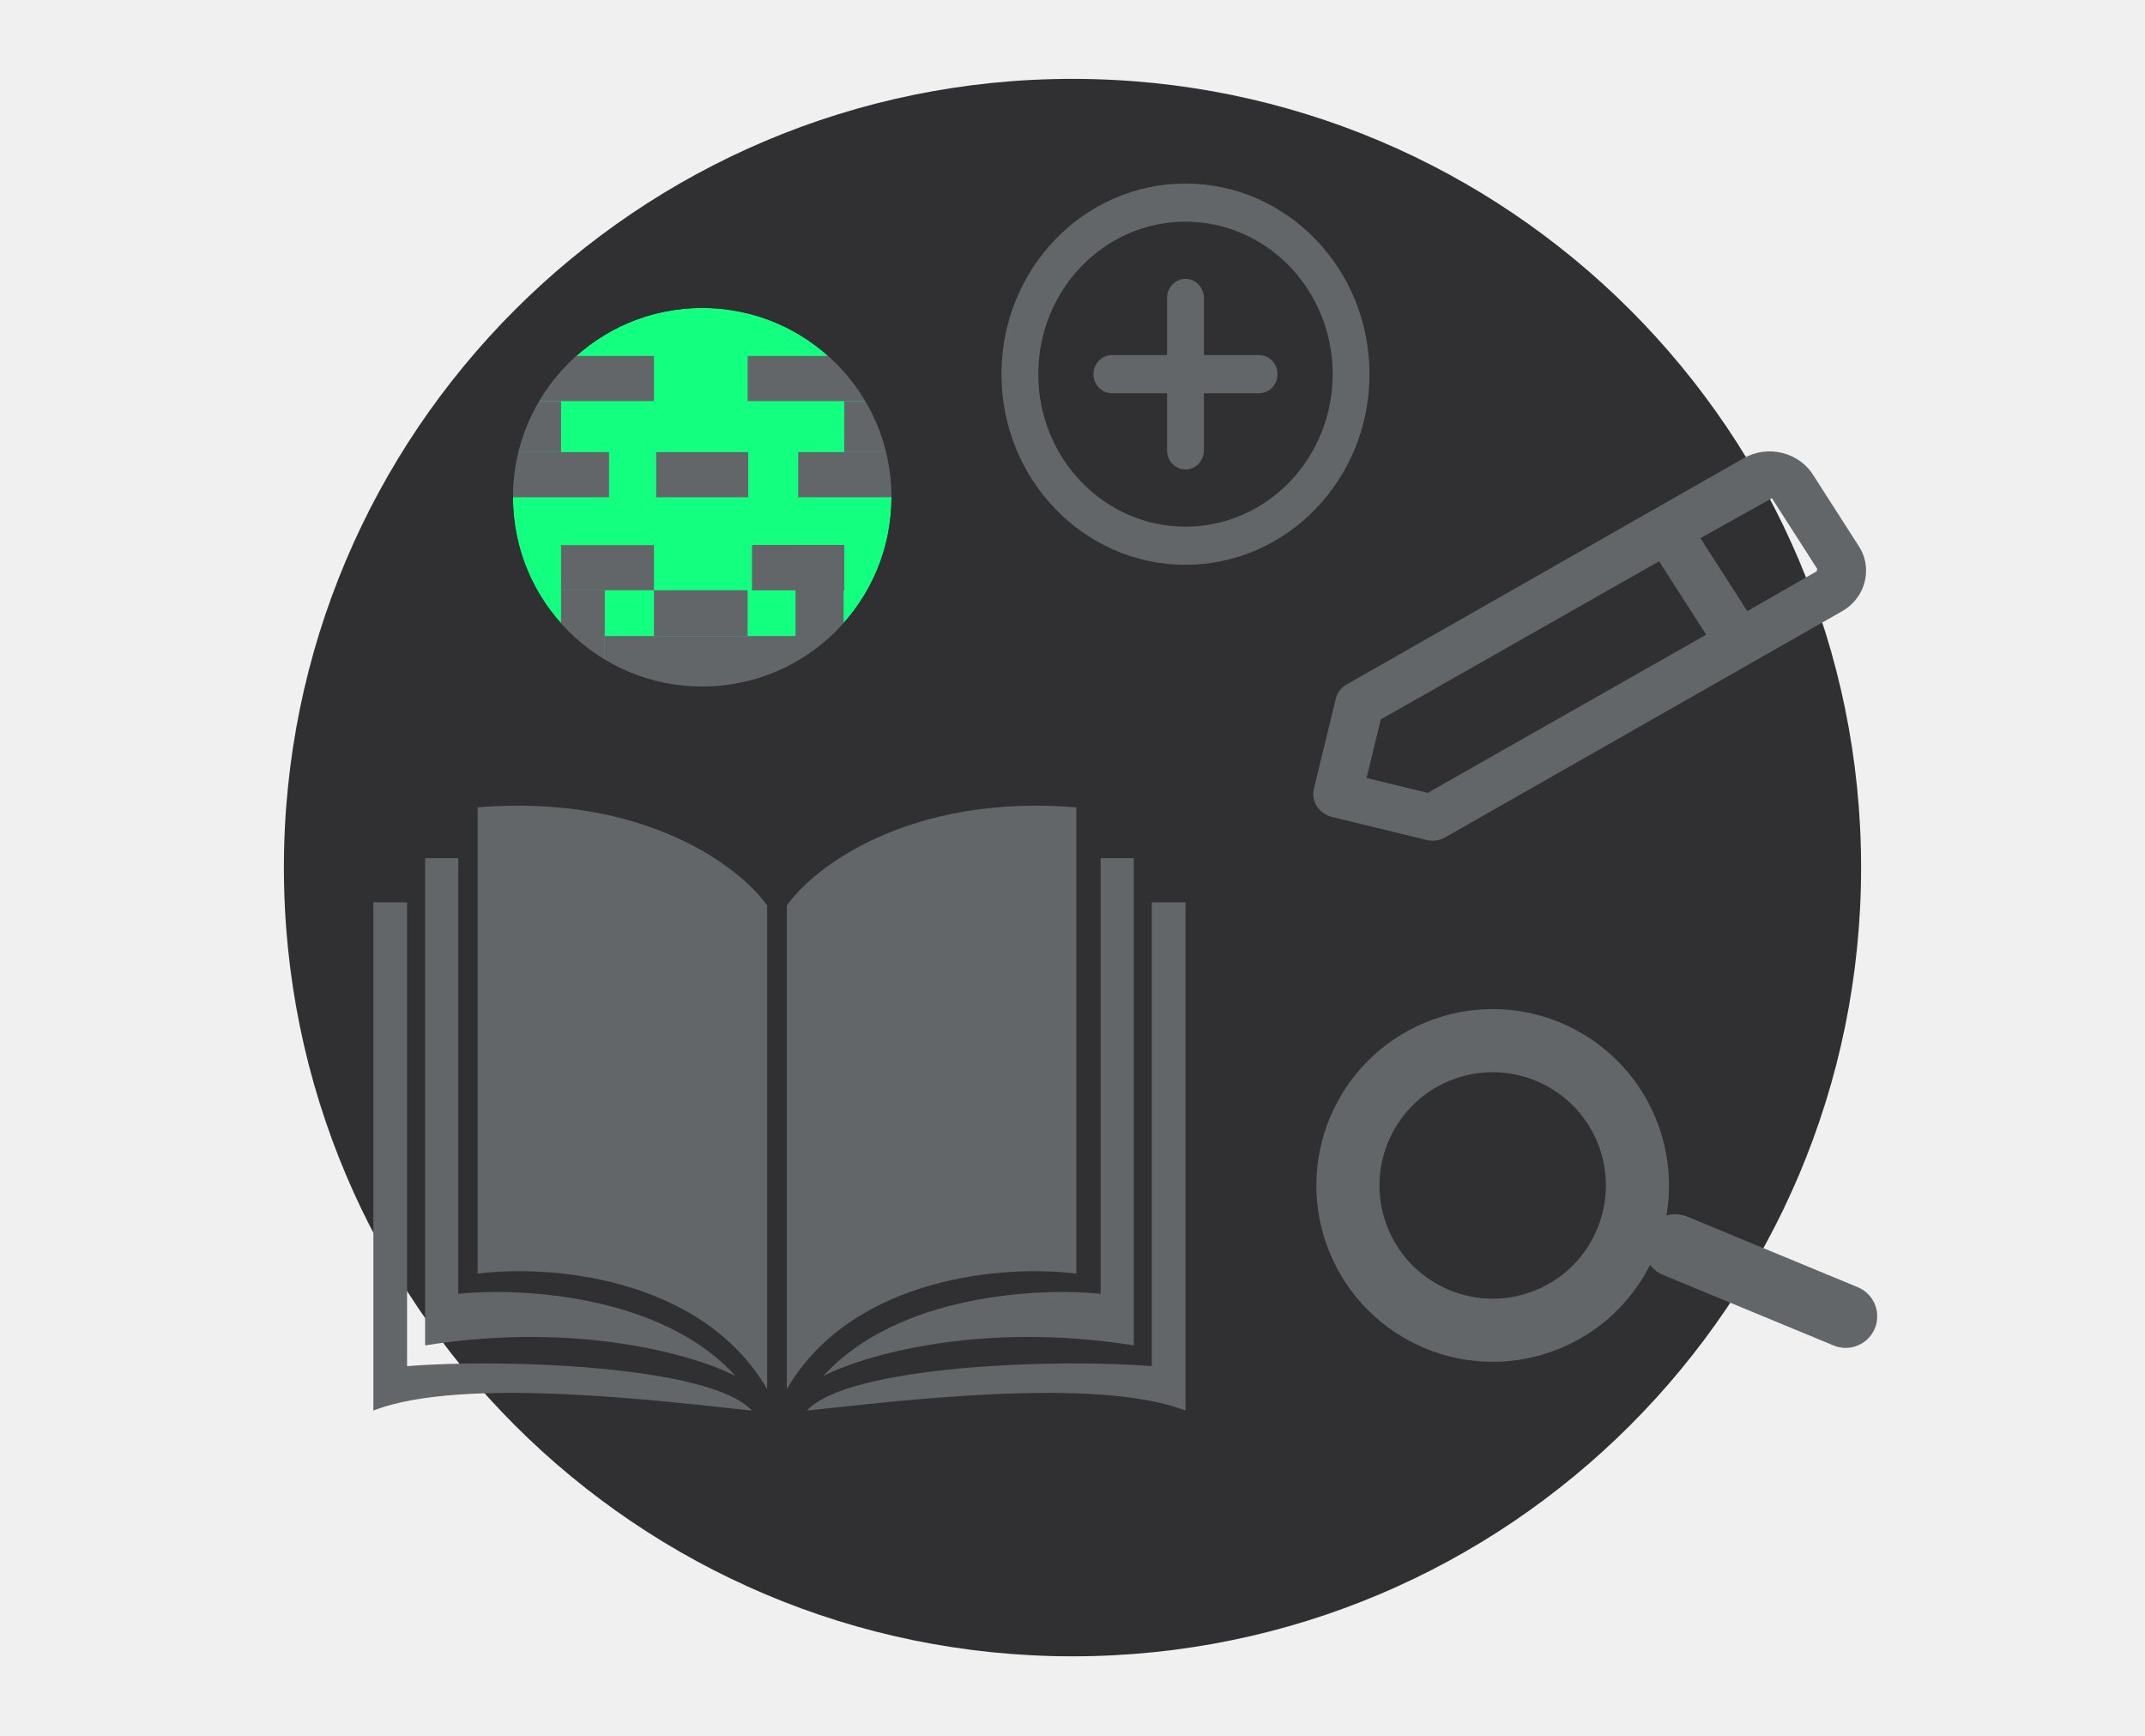
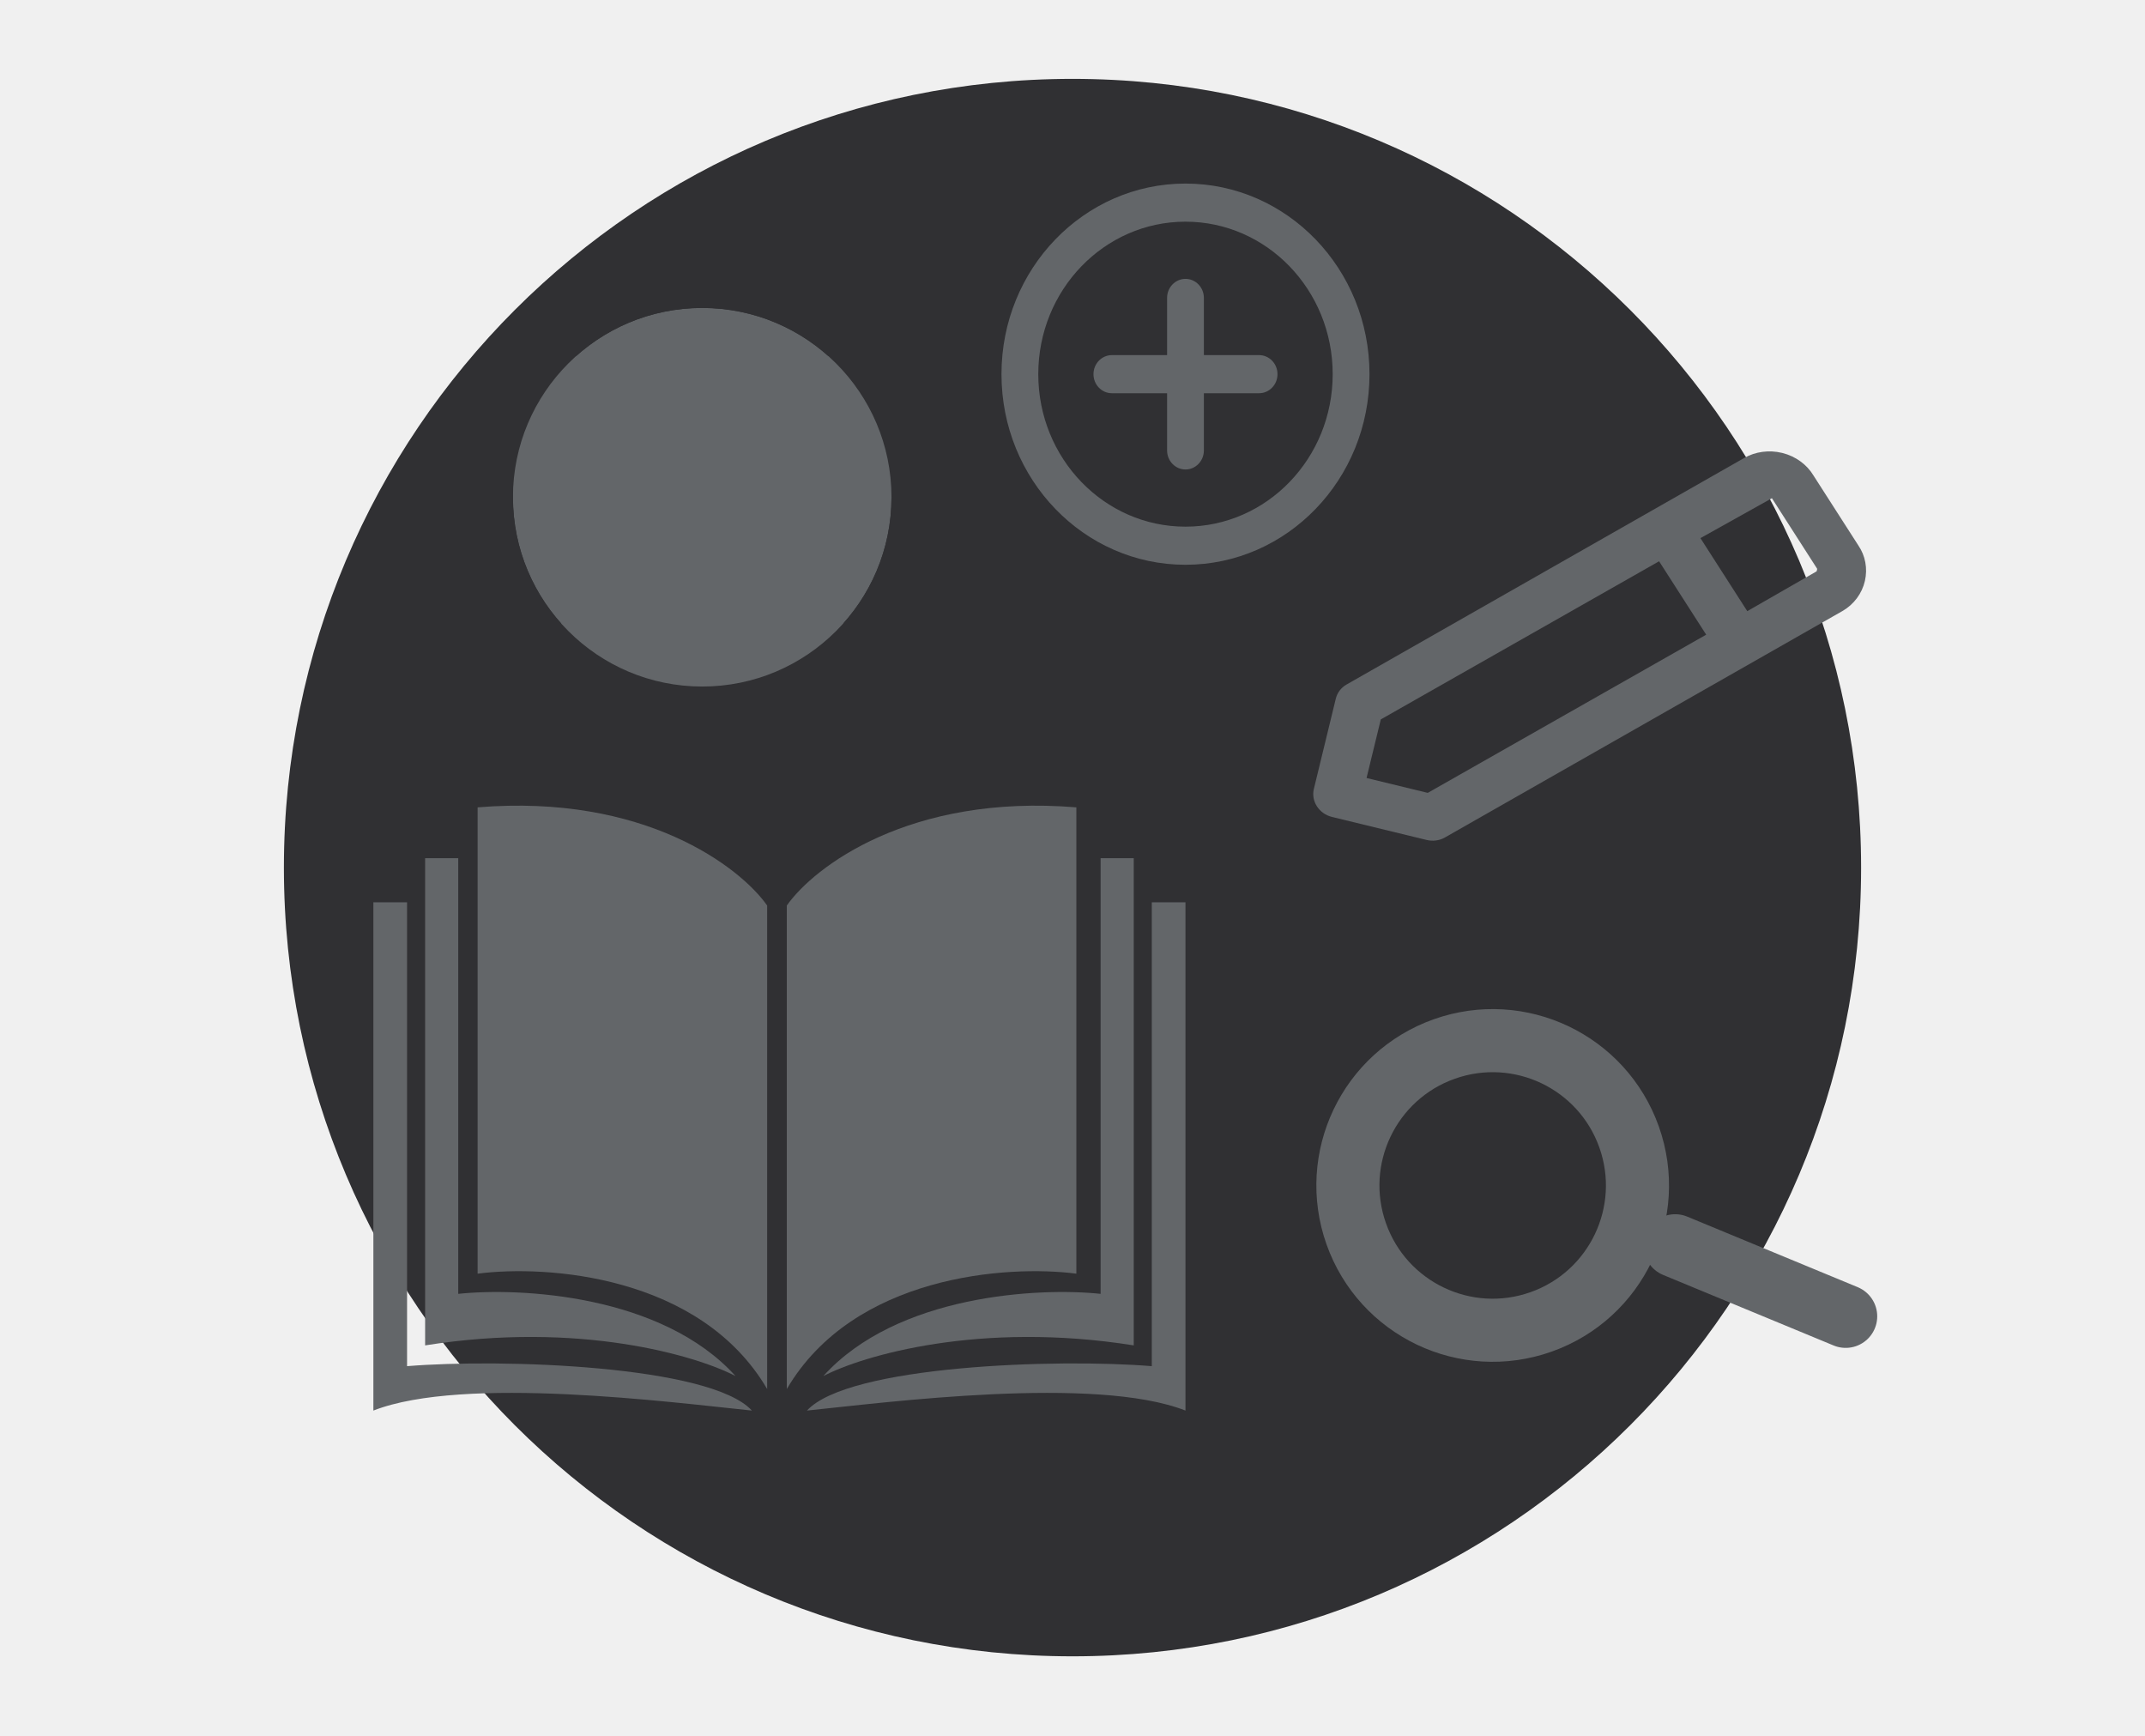
<svg xmlns="http://www.w3.org/2000/svg" width="136" height="110" viewBox="0 0 136 110" fill="none">
  <g clip-path="url(#clip0_876_38488)">
    <path class="illustration-background-fill" fill-rule="evenodd" clip-rule="evenodd" d="M68 5C95.614 5 118 27.386 118 55C118 82.613 95.614 105 68 105C40.387 105 18 82.613 18 55C18 27.386 40.387 5 68 5Z" fill="#303033" />
    <path class="illustration-light-fill" d="M30.282 80.743V51.181C40.861 50.31 46.929 54.967 48.641 57.405V88.056C44.409 80.836 34.638 80.172 30.282 80.743Z" fill="#636669" />
    <path class="illustration-light-fill" d="M68.245 80.743V51.181C57.665 50.31 51.597 54.967 49.886 57.405V88.056C54.117 80.836 63.888 80.172 68.245 80.743Z" fill="#636669" />
    <path class="illustration-light-fill" d="M26.954 85.289C36.724 83.733 44.146 85.937 46.636 87.234C41.968 82.068 32.97 81.607 29.054 82.022V54.405H26.954V85.289Z" fill="#636669" />
    <path class="illustration-light-fill" d="M23.673 89.421C29.399 87.181 42.615 88.903 47.672 89.421C45.058 86.558 31.773 86.113 25.809 86.606V57.199H23.673L23.673 89.421Z" fill="#636669" />
    <path class="illustration-light-fill" d="M71.883 85.289C62.112 83.733 54.69 85.937 52.201 87.234C56.869 82.068 65.867 81.607 69.782 82.022V54.405H71.883V85.289Z" fill="#636669" />
    <path class="illustration-light-fill" d="M75.163 89.421C69.438 87.181 56.221 88.903 51.164 89.421C53.778 86.558 67.064 86.113 73.028 86.606V57.199H75.163L75.163 89.421Z" fill="#636669" />
    <path class="illustration-light-fill" fill-rule="evenodd" clip-rule="evenodd" d="M110.783 38.743L107.813 34.114L112.345 31.584L115.218 36.063C115.225 36.074 115.175 36.206 115.184 36.217L110.783 38.743ZM90.524 50.263L86.644 49.32L87.547 45.606L105.192 35.581L108.178 40.235L90.524 50.263ZM118.241 36.827C118.422 36.036 118.268 35.227 117.83 34.585L114.978 30.14C114.561 29.447 113.852 28.931 113.031 28.721L112.99 28.711C112.165 28.51 111.288 28.63 110.582 29.036L85.381 43.391C85.035 43.587 84.786 43.911 84.695 44.288L83.304 50.009C83.113 50.792 83.629 51.589 84.457 51.79L90.454 53.248C90.851 53.344 91.266 53.289 91.61 53.092L116.822 38.733C117.542 38.317 118.06 37.622 118.241 36.827Z" fill="#636669" />
    <mask id="mask0_876_38488" style="mask-type:alpha" maskUnits="userSpaceOnUse" x="32" y="19" width="25" height="25">
      <circle cx="44.523" cy="31.522" r="12" fill="white" />
    </mask>
    <g mask="url(#mask0_876_38488)">
-       <circle class="illustration-main-fill" cx="44.523" cy="31.522" r="12" fill="#12FF80" />
+       <circle class="illustration-main-fill" cx="44.523" cy="31.522" r="12" fill="#636669" />
      <rect x="50.465" y="34.557" width="3.062" height="2.861" fill="#636669" />
      <rect x="47.691" y="34.557" width="5.836" height="2.861" fill="#636669" />
      <rect x="47.691" y="34.557" width="5.836" height="2.861" fill="#636669" />
      <rect x="25.779" y="22.566" width="15.682" height="2.861" fill="#636669" />
      <rect x="47.403" y="22.566" width="11.598" height="2.861" fill="#636669" />
      <rect x="29.486" y="25.427" width="6.086" height="3.233" fill="#636669" />
      <rect x="35.572" y="37.418" width="2.774" height="4.936" fill="#636669" />
      <rect x="50.437" y="37.418" width="3.052" height="3.233" fill="#636669" />
      <rect x="38.346" y="40.322" width="17.398" height="3.233" fill="#636669" />
      <rect x="53.527" y="25.427" width="6.086" height="3.233" fill="#636669" />
      <rect x="32.529" y="28.661" width="6.086" height="2.861" fill="#636669" />
      <rect x="50.609" y="28.661" width="6.086" height="2.861" fill="#636669" />
      <rect x="41.605" y="28.661" width="5.836" height="2.861" fill="#636669" />
      <rect x="41.461" y="37.418" width="5.942" height="2.904" fill="#636669" />
      <rect x="35.572" y="34.557" width="5.889" height="2.861" fill="#636669" />
    </g>
    <path class="illustration-light-fill" fill-rule="evenodd" clip-rule="evenodd" d="M86.83 23.72C86.83 30.393 81.607 35.803 75.163 35.803C68.72 35.803 63.497 30.393 63.497 23.72C63.497 17.047 68.72 11.637 75.163 11.637C81.607 11.637 86.83 17.047 86.83 23.72ZM65.83 23.72C65.83 29.059 70.009 33.387 75.163 33.387C80.318 33.387 84.497 29.059 84.497 23.72C84.497 18.381 80.318 14.053 75.163 14.053C70.009 14.053 65.83 18.381 65.83 23.72Z" fill="#636669" />
    <path class="illustration-light-fill" fill-rule="evenodd" clip-rule="evenodd" d="M76.33 22.512H79.83C80.475 22.512 80.997 23.053 80.997 23.72C80.997 24.387 80.475 24.928 79.83 24.928H76.33V28.553C76.33 29.221 75.808 29.762 75.164 29.762C74.519 29.762 73.997 29.221 73.997 28.553V24.928H70.497C69.853 24.928 69.33 24.387 69.33 23.72C69.33 23.053 69.853 22.512 70.497 22.512H73.997V18.887C73.997 18.22 74.519 17.678 75.164 17.678C75.808 17.678 76.33 18.22 76.33 18.887V22.512Z" fill="#636669" />
    <circle class="illustration-background-fill illustration-light-stroke" cx="94.641" cy="75.15" r="9.178" transform="rotate(-19.5258 94.6408 75.1496)" stroke="#636669" stroke-width="4" />
    <line class="illustration-light-stroke" x1="106.212" y1="78.974" x2="117.022" y2="83.447" stroke="#636669" stroke-width="4" stroke-linecap="round" />
  </g>
  <defs>
    <clipPath id="clip0_876_38488">
      <rect width="136" height="110" fill="white" />
    </clipPath>
  </defs>
</svg>
